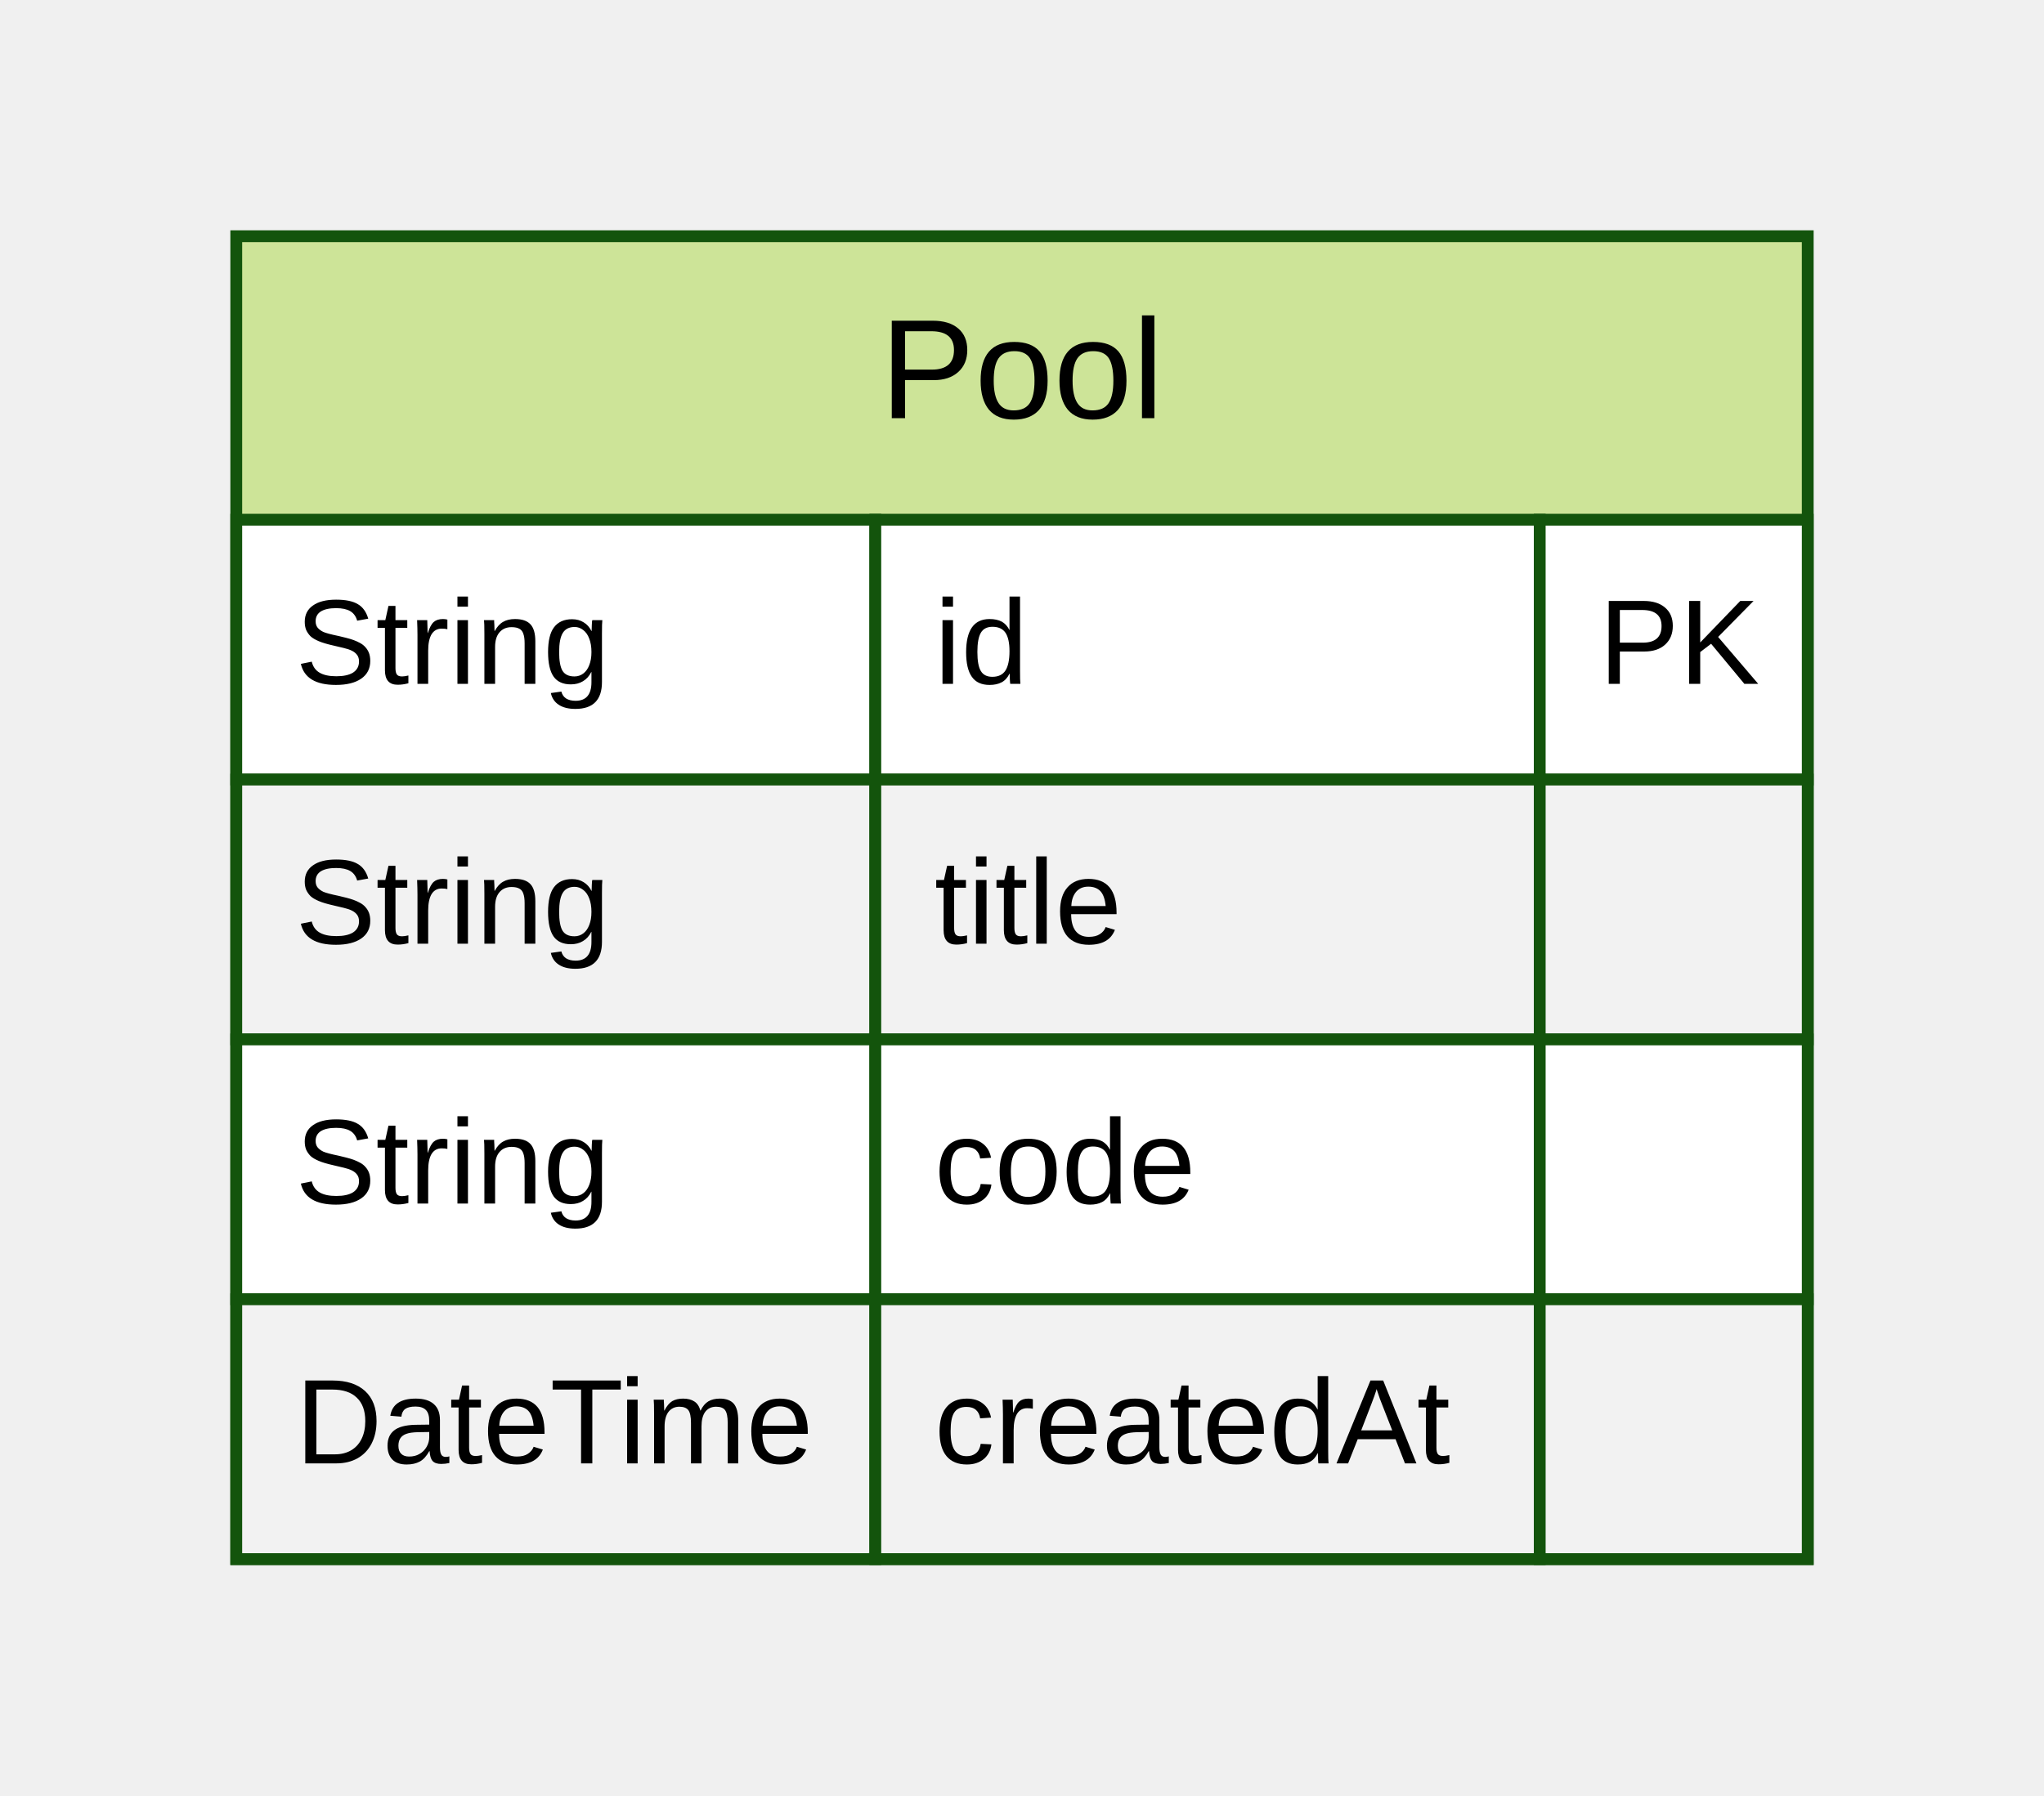
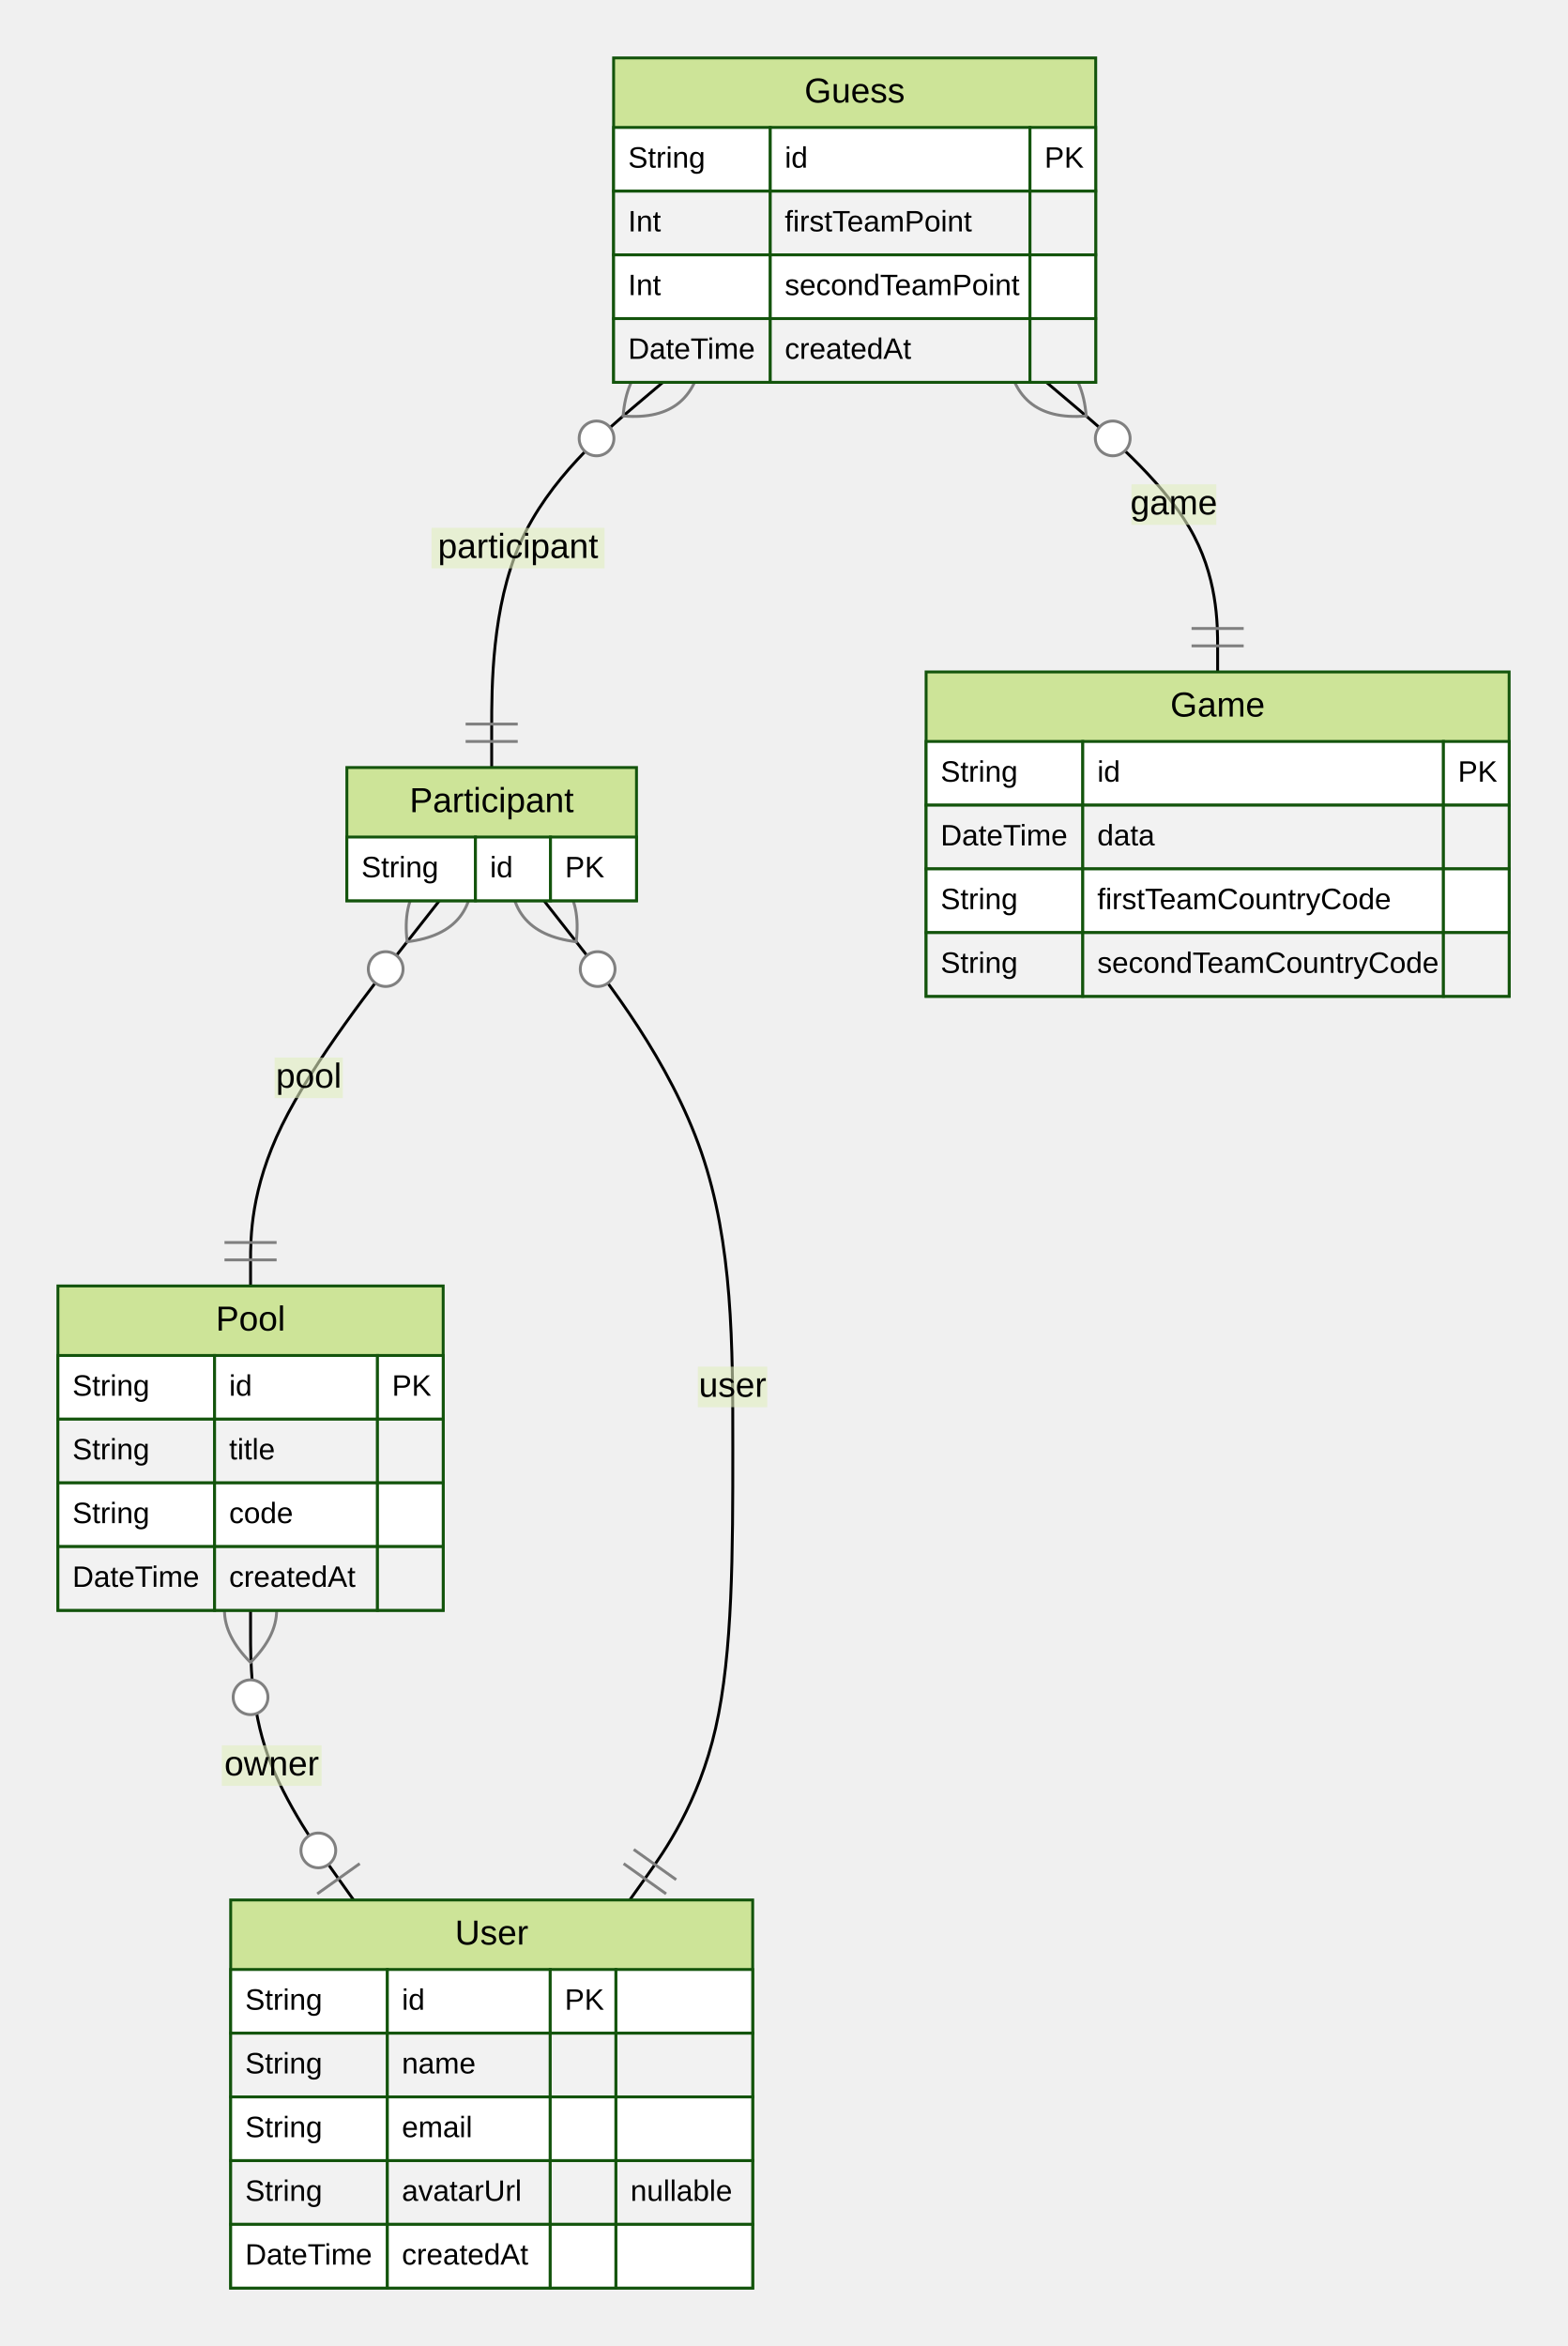
- <svg xmlns="http://www.w3.org/2000/svg" aria-labelledby="chart-title-mermaid-0 chart-desc-mermaid-0" role="img" viewBox="0 0 173.026 152" style="max-width: 173.026px; background-color: white;" width="100%" id="mermaid-0">
+ <svg xmlns="http://www.w3.org/2000/svg" aria-labelledby="chart-title-mermaid-0 chart-desc-mermaid-0" role="img" viewBox="0 0 541.082 810" style="max-width: 541.082px; background-color: white;" width="100%" id="mermaid-0">
  <style>#mermaid-0 {font-family:"trebuchet ms",verdana,arial,sans-serif;font-size:16px;fill:#000000;}#mermaid-0 .error-icon{fill:#552222;}#mermaid-0 .error-text{fill:#552222;stroke:#552222;}#mermaid-0 .edge-thickness-normal{stroke-width:2px;}#mermaid-0 .edge-thickness-thick{stroke-width:3.5px;}#mermaid-0 .edge-pattern-solid{stroke-dasharray:0;}#mermaid-0 .edge-pattern-dashed{stroke-dasharray:3;}#mermaid-0 .edge-pattern-dotted{stroke-dasharray:2;}#mermaid-0 .marker{fill:#000000;stroke:#000000;}#mermaid-0 .marker.cross{stroke:#000000;}#mermaid-0 svg{font-family:"trebuchet ms",verdana,arial,sans-serif;font-size:16px;}#mermaid-0 .entityBox{fill:#cde498;stroke:#13540c;}#mermaid-0 .attributeBoxOdd{fill:#ffffff;stroke:#13540c;}#mermaid-0 .attributeBoxEven{fill:#f2f2f2;stroke:#13540c;}#mermaid-0 .relationshipLabelBox{fill:hsl(78.158, 58.462%, 84.51%);opacity:0.7;background-color:hsl(78.158, 58.462%, 84.51%);}#mermaid-0 .relationshipLabelBox rect{opacity:0.5;}#mermaid-0 .relationshipLine{stroke:#000000;}#mermaid-0 :root{--mermaid-font-family:"trebuchet ms",verdana,arial,sans-serif;}</style>
  <g />
  <defs>
    <marker orient="auto" markerHeight="18" markerWidth="18" refY="9" refX="0" id="ONLY_ONE_START">
      <path d="M9,0 L9,18 M15,0 L15,18" fill="none" stroke="gray" />
    </marker>
  </defs>
  <defs>
    <marker orient="auto" markerHeight="18" markerWidth="18" refY="9" refX="18" id="ONLY_ONE_END">
      <path d="M3,0 L3,18 M9,0 L9,18" fill="none" stroke="gray" />
    </marker>
  </defs>
  <defs>
    <marker orient="auto" markerHeight="18" markerWidth="30" refY="9" refX="0" id="ZERO_OR_ONE_START">
      <circle r="6" cy="9" cx="21" fill="white" stroke="gray" />
      <path d="M9,0 L9,18" fill="none" stroke="gray" />
    </marker>
  </defs>
  <defs>
    <marker orient="auto" markerHeight="18" markerWidth="30" refY="9" refX="30" id="ZERO_OR_ONE_END">
      <circle r="6" cy="9" cx="9" fill="white" stroke="gray" />
      <path d="M21,0 L21,18" fill="none" stroke="gray" />
    </marker>
  </defs>
  <defs>
    <marker orient="auto" markerHeight="36" markerWidth="45" refY="18" refX="18" id="ONE_OR_MORE_START">
      <path d="M0,18 Q 18,0 36,18 Q 18,36 0,18 M42,9 L42,27" fill="none" stroke="gray" />
    </marker>
  </defs>
  <defs>
    <marker orient="auto" markerHeight="36" markerWidth="45" refY="18" refX="27" id="ONE_OR_MORE_END">
      <path d="M3,9 L3,27 M9,18 Q27,0 45,18 Q27,36 9,18" fill="none" stroke="gray" />
    </marker>
  </defs>
  <defs>
    <marker orient="auto" markerHeight="36" markerWidth="57" refY="18" refX="18" id="ZERO_OR_MORE_START">
      <circle r="6" cy="18" cx="48" fill="white" stroke="gray" />
      <path d="M0,18 Q18,0 36,18 Q18,36 0,18" fill="none" stroke="gray" />
    </marker>
  </defs>
  <defs>
    <marker orient="auto" markerHeight="36" markerWidth="57" refY="18" refX="39" id="ZERO_OR_MORE_END">
      <circle r="6" cy="18" cx="9" fill="white" stroke="gray" />
      <path d="M21,18 Q39,0 57,18 Q39,36 21,18" fill="none" stroke="gray" />
    </marker>
  </defs>
-   <g transform="translate(20,20 )" id="Pool">
+   <path marker-start="url(#ZERO_OR_MORE_START)" marker-end="url(#ZERO_OR_ONE_END)" fill="none" stroke="gray" d="M86.513,556L86.513,564.333C86.513,572.667,86.513,589.333,92.443,606C98.373,622.667,110.233,639.333,116.163,647.667L122.093,656" class="er relationshipLine" />
+   <path marker-start="url(#ZERO_OR_MORE_START)" marker-end="url(#ONLY_ONE_END)" fill="none" stroke="gray" d="M151.705,311L140.839,324.833C129.974,338.667,108.244,366.333,97.378,388.5C86.513,410.667,86.513,427.333,86.513,435.667L86.513,444" class="er relationshipLine" />
+   <path marker-start="url(#ZERO_OR_MORE_START)" marker-end="url(#ONLY_ONE_END)" fill="none" stroke="gray" d="M187.835,311L198.7,324.833C209.565,338.667,231.296,366.333,242.161,397.833C253.026,429.333,253.026,464.667,253.026,500C253.026,535.333,253.026,570.667,247.096,596.667C241.167,622.667,229.307,639.333,223.377,647.667L217.447,656" class="er relationshipLine" />
+   <path marker-start="url(#ZERO_OR_MORE_START)" marker-end="url(#ONLY_ONE_END)" fill="none" stroke="gray" d="M228.887,132L219.034,140.333C209.181,148.667,189.476,165.333,179.623,187.5C169.77,209.667,169.77,237.333,169.77,251.167L169.77,265" class="er relationshipLine" />
+   <path marker-start="url(#ZERO_OR_MORE_START)" marker-end="url(#ONLY_ONE_END)" fill="none" stroke="gray" d="M361.309,132L371.162,140.333C381.015,148.667,400.72,165.333,410.573,182C420.426,198.667,420.426,215.333,420.426,223.667L420.426,232" class="er relationshipLine" />
+   <g transform="translate(20,444 )" id="Pool">
    <rect height="112" width="133.026" y="0" x="0" stroke="gray" fill-opacity="100%" fill="honeydew" class="er entityBox" />
    <text transform="translate(66.51321,12)" style="font-family: &quot;trebuchet ms&quot;, verdana, arial, sans-serif;; font-size: 12px" text-anchor="middle" dominant-baseline="middle" y="0" x="0" id="entity-Pool" class="er entityLabel">Pool</text>
    <rect height="22" width="54.096" y="24" x="0" stroke="gray" fill-opacity="100%" fill="honeydew" class="er attributeBoxOdd" />
    <text transform="translate(5,35)" style="font-family: &quot;trebuchet ms&quot;, verdana, arial, sans-serif;; font-size: 10.2px" text-anchor="left" dominant-baseline="middle" y="0" x="0" id="entity-Pool-attr-1-type" class="er entityLabel">String</text>
    <rect height="22" width="56.243" y="24" x="54.096" stroke="gray" fill-opacity="100%" fill="honeydew" class="er attributeBoxOdd" />
    <text transform="translate(59.09555,35)" style="font-family: &quot;trebuchet ms&quot;, verdana, arial, sans-serif;; font-size: 10.2px" text-anchor="left" dominant-baseline="middle" y="0" x="0" id="entity-Pool-attr-1-name" class="er entityLabel">id</text>
    <rect height="22" width="22.688" y="24" x="110.339" stroke="gray" fill-opacity="100%" fill="honeydew" class="er attributeBoxOdd" />
    <text transform="translate(115.3387,35)" style="font-family: &quot;trebuchet ms&quot;, verdana, arial, sans-serif;; font-size: 10.2px" text-anchor="left" dominant-baseline="middle" y="0" x="0" id="entity-Pool-attr-1-key" class="er entityLabel">PK</text>
    <rect height="22" width="54.096" y="46" x="0" stroke="gray" fill-opacity="100%" fill="honeydew" class="er attributeBoxEven" />
    <text transform="translate(5,57)" style="font-family: &quot;trebuchet ms&quot;, verdana, arial, sans-serif;; font-size: 10.2px" text-anchor="left" dominant-baseline="middle" y="0" x="0" id="entity-Pool-attr-2-type" class="er entityLabel">String</text>
    <rect height="22" width="56.243" y="46" x="54.096" stroke="gray" fill-opacity="100%" fill="honeydew" class="er attributeBoxEven" />
    <text transform="translate(59.09555,57)" style="font-family: &quot;trebuchet ms&quot;, verdana, arial, sans-serif;; font-size: 10.2px" text-anchor="left" dominant-baseline="middle" y="0" x="0" id="entity-Pool-attr-2-name" class="er entityLabel">title</text>
    <rect height="22" width="22.688" y="46" x="110.339" stroke="gray" fill-opacity="100%" fill="honeydew" class="er attributeBoxEven" />
    <text transform="translate(115.3387,57)" style="font-family: &quot;trebuchet ms&quot;, verdana, arial, sans-serif;; font-size: 10.2px" text-anchor="left" dominant-baseline="middle" y="0" x="0" id="entity-Pool-attr-2-key" class="er entityLabel" />
    <rect height="22" width="54.096" y="68" x="0" stroke="gray" fill-opacity="100%" fill="honeydew" class="er attributeBoxOdd" />
    <text transform="translate(5,79)" style="font-family: &quot;trebuchet ms&quot;, verdana, arial, sans-serif;; font-size: 10.2px" text-anchor="left" dominant-baseline="middle" y="0" x="0" id="entity-Pool-attr-3-type" class="er entityLabel">String</text>
    <rect height="22" width="56.243" y="68" x="54.096" stroke="gray" fill-opacity="100%" fill="honeydew" class="er attributeBoxOdd" />
    <text transform="translate(59.09555,79)" style="font-family: &quot;trebuchet ms&quot;, verdana, arial, sans-serif;; font-size: 10.2px" text-anchor="left" dominant-baseline="middle" y="0" x="0" id="entity-Pool-attr-3-name" class="er entityLabel">code</text>
    <rect height="22" width="22.688" y="68" x="110.339" stroke="gray" fill-opacity="100%" fill="honeydew" class="er attributeBoxOdd" />
    <text transform="translate(115.3387,79)" style="font-family: &quot;trebuchet ms&quot;, verdana, arial, sans-serif;; font-size: 10.2px" text-anchor="left" dominant-baseline="middle" y="0" x="0" id="entity-Pool-attr-3-key" class="er entityLabel" />
    <rect height="22" width="54.096" y="90" x="0" stroke="gray" fill-opacity="100%" fill="honeydew" class="er attributeBoxEven" />
    <text transform="translate(5,101)" style="font-family: &quot;trebuchet ms&quot;, verdana, arial, sans-serif;; font-size: 10.2px" text-anchor="left" dominant-baseline="middle" y="0" x="0" id="entity-Pool-attr-4-type" class="er entityLabel">DateTime</text>
    <rect height="22" width="56.243" y="90" x="54.096" stroke="gray" fill-opacity="100%" fill="honeydew" class="er attributeBoxEven" />
    <text transform="translate(59.09555,101)" style="font-family: &quot;trebuchet ms&quot;, verdana, arial, sans-serif;; font-size: 10.2px" text-anchor="left" dominant-baseline="middle" y="0" x="0" id="entity-Pool-attr-4-name" class="er entityLabel">createdAt</text>
    <rect height="22" width="22.688" y="90" x="110.339" stroke="gray" fill-opacity="100%" fill="honeydew" class="er attributeBoxEven" />
    <text transform="translate(115.3387,101)" style="font-family: &quot;trebuchet ms&quot;, verdana, arial, sans-serif;; font-size: 10.2px" text-anchor="left" dominant-baseline="middle" y="0" x="0" id="entity-Pool-attr-4-key" class="er entityLabel" />
  </g>
+   <g transform="translate(119.7698,265 )" id="Participant">
+     <rect height="46" width="100" y="0" x="0" stroke="gray" fill-opacity="100%" fill="honeydew" class="er entityBox" />
+     <text transform="translate(50,12)" style="font-family: &quot;trebuchet ms&quot;, verdana, arial, sans-serif;; font-size: 12px" text-anchor="middle" dominant-baseline="middle" y="0" x="0" id="entity-Participant" class="er entityLabel">Participant</text>
+     <rect height="22" width="44.399" y="24" x="0" stroke="gray" fill-opacity="100%" fill="honeydew" class="er attributeBoxOdd" />
+     <text transform="translate(5,35)" style="font-family: &quot;trebuchet ms&quot;, verdana, arial, sans-serif;; font-size: 10.2px" text-anchor="left" dominant-baseline="middle" y="0" x="0" id="entity-Participant-attr-1-type" class="er entityLabel">String</text>
+     <rect height="22" width="25.911" y="24" x="44.399" stroke="gray" fill-opacity="100%" fill="honeydew" class="er attributeBoxOdd" />
+     <text transform="translate(49.39862,35)" style="font-family: &quot;trebuchet ms&quot;, verdana, arial, sans-serif;; font-size: 10.2px" text-anchor="left" dominant-baseline="middle" y="0" x="0" id="entity-Participant-attr-1-name" class="er entityLabel">id</text>
+     <rect height="22" width="29.69" y="24" x="70.31" stroke="gray" fill-opacity="100%" fill="honeydew" class="er attributeBoxOdd" />
+     <text transform="translate(75.30976,35)" style="font-family: &quot;trebuchet ms&quot;, verdana, arial, sans-serif;; font-size: 10.2px" text-anchor="left" dominant-baseline="middle" y="0" x="0" id="entity-Participant-attr-1-key" class="er entityLabel">PK</text>
+   </g>
+   <g transform="translate(79.65034,656 )" id="User">
+     <rect height="134" width="180.239" y="0" x="0" stroke="gray" fill-opacity="100%" fill="honeydew" class="er entityBox" />
+     <text transform="translate(90.11948,12)" style="font-family: &quot;trebuchet ms&quot;, verdana, arial, sans-serif;; font-size: 12px" text-anchor="middle" dominant-baseline="middle" y="0" x="0" id="entity-User" class="er entityLabel">User</text>
+     <rect height="22" width="54.096" y="24" x="0" stroke="gray" fill-opacity="100%" fill="honeydew" class="er attributeBoxOdd" />
+     <text transform="translate(5,35)" style="font-family: &quot;trebuchet ms&quot;, verdana, arial, sans-serif;; font-size: 10.2px" text-anchor="left" dominant-baseline="middle" y="0" x="0" id="entity-User-attr-1-type" class="er entityLabel">String</text>
+     <rect height="22" width="56.243" y="24" x="54.096" stroke="gray" fill-opacity="100%" fill="honeydew" class="er attributeBoxOdd" />
+     <text transform="translate(59.09555,35)" style="font-family: &quot;trebuchet ms&quot;, verdana, arial, sans-serif;; font-size: 10.2px" text-anchor="left" dominant-baseline="middle" y="0" x="0" id="entity-User-attr-1-name" class="er entityLabel">id</text>
+     <rect height="22" width="22.688" y="24" x="110.339" stroke="gray" fill-opacity="100%" fill="honeydew" class="er attributeBoxOdd" />
+     <text transform="translate(115.3387,35)" style="font-family: &quot;trebuchet ms&quot;, verdana, arial, sans-serif;; font-size: 10.2px" text-anchor="left" dominant-baseline="middle" y="0" x="0" id="entity-User-attr-1-key" class="er entityLabel">PK</text>
+     <rect height="22" width="47.213" y="24" x="133.026" stroke="gray" fill-opacity="100%" fill="honeydew" class="er attributeBoxOdd" />
+     <text transform="translate(138.0264,35)" style="font-family: &quot;trebuchet ms&quot;, verdana, arial, sans-serif;; font-size: 10.2px" text-anchor="left" dominant-baseline="middle" y="0" x="0" id="entity-User-attr-1-comment" class="er entityLabel" />
+     <rect height="22" width="54.096" y="46" x="0" stroke="gray" fill-opacity="100%" fill="honeydew" class="er attributeBoxEven" />
+     <text transform="translate(5,57)" style="font-family: &quot;trebuchet ms&quot;, verdana, arial, sans-serif;; font-size: 10.2px" text-anchor="left" dominant-baseline="middle" y="0" x="0" id="entity-User-attr-2-type" class="er entityLabel">String</text>
+     <rect height="22" width="56.243" y="46" x="54.096" stroke="gray" fill-opacity="100%" fill="honeydew" class="er attributeBoxEven" />
+     <text transform="translate(59.09555,57)" style="font-family: &quot;trebuchet ms&quot;, verdana, arial, sans-serif;; font-size: 10.2px" text-anchor="left" dominant-baseline="middle" y="0" x="0" id="entity-User-attr-2-name" class="er entityLabel">name</text>
+     <rect height="22" width="22.688" y="46" x="110.339" stroke="gray" fill-opacity="100%" fill="honeydew" class="er attributeBoxEven" />
+     <text transform="translate(115.3387,57)" style="font-family: &quot;trebuchet ms&quot;, verdana, arial, sans-serif;; font-size: 10.2px" text-anchor="left" dominant-baseline="middle" y="0" x="0" id="entity-User-attr-2-key" class="er entityLabel" />
+     <rect height="22" width="47.213" y="46" x="133.026" stroke="gray" fill-opacity="100%" fill="honeydew" class="er attributeBoxEven" />
+     <text transform="translate(138.0264,57)" style="font-family: &quot;trebuchet ms&quot;, verdana, arial, sans-serif;; font-size: 10.2px" text-anchor="left" dominant-baseline="middle" y="0" x="0" id="entity-User-attr-2-comment" class="er entityLabel" />
+     <rect height="22" width="54.096" y="68" x="0" stroke="gray" fill-opacity="100%" fill="honeydew" class="er attributeBoxOdd" />
+     <text transform="translate(5,79)" style="font-family: &quot;trebuchet ms&quot;, verdana, arial, sans-serif;; font-size: 10.2px" text-anchor="left" dominant-baseline="middle" y="0" x="0" id="entity-User-attr-3-type" class="er entityLabel">String</text>
+     <rect height="22" width="56.243" y="68" x="54.096" stroke="gray" fill-opacity="100%" fill="honeydew" class="er attributeBoxOdd" />
+     <text transform="translate(59.09555,79)" style="font-family: &quot;trebuchet ms&quot;, verdana, arial, sans-serif;; font-size: 10.2px" text-anchor="left" dominant-baseline="middle" y="0" x="0" id="entity-User-attr-3-name" class="er entityLabel">email</text>
+     <rect height="22" width="22.688" y="68" x="110.339" stroke="gray" fill-opacity="100%" fill="honeydew" class="er attributeBoxOdd" />
+     <text transform="translate(115.3387,79)" style="font-family: &quot;trebuchet ms&quot;, verdana, arial, sans-serif;; font-size: 10.2px" text-anchor="left" dominant-baseline="middle" y="0" x="0" id="entity-User-attr-3-key" class="er entityLabel" />
+     <rect height="22" width="47.213" y="68" x="133.026" stroke="gray" fill-opacity="100%" fill="honeydew" class="er attributeBoxOdd" />
+     <text transform="translate(138.0264,79)" style="font-family: &quot;trebuchet ms&quot;, verdana, arial, sans-serif;; font-size: 10.2px" text-anchor="left" dominant-baseline="middle" y="0" x="0" id="entity-User-attr-3-comment" class="er entityLabel" />
+     <rect height="22" width="54.096" y="90" x="0" stroke="gray" fill-opacity="100%" fill="honeydew" class="er attributeBoxEven" />
+     <text transform="translate(5,101)" style="font-family: &quot;trebuchet ms&quot;, verdana, arial, sans-serif;; font-size: 10.2px" text-anchor="left" dominant-baseline="middle" y="0" x="0" id="entity-User-attr-4-type" class="er entityLabel">String</text>
+     <rect height="22" width="56.243" y="90" x="54.096" stroke="gray" fill-opacity="100%" fill="honeydew" class="er attributeBoxEven" />
+     <text transform="translate(59.09555,101)" style="font-family: &quot;trebuchet ms&quot;, verdana, arial, sans-serif;; font-size: 10.2px" text-anchor="left" dominant-baseline="middle" y="0" x="0" id="entity-User-attr-4-name" class="er entityLabel">avatarUrl</text>
+     <rect height="22" width="22.688" y="90" x="110.339" stroke="gray" fill-opacity="100%" fill="honeydew" class="er attributeBoxEven" />
+     <text transform="translate(115.3387,101)" style="font-family: &quot;trebuchet ms&quot;, verdana, arial, sans-serif;; font-size: 10.2px" text-anchor="left" dominant-baseline="middle" y="0" x="0" id="entity-User-attr-4-key" class="er entityLabel" />
+     <rect height="22" width="47.213" y="90" x="133.026" stroke="gray" fill-opacity="100%" fill="honeydew" class="er attributeBoxEven" />
+     <text transform="translate(138.0264,101)" style="font-family: &quot;trebuchet ms&quot;, verdana, arial, sans-serif;; font-size: 10.2px" text-anchor="left" dominant-baseline="middle" y="0" x="0" id="entity-User-attr-4-comment" class="er entityLabel">nullable</text>
+     <rect height="22" width="54.096" y="112" x="0" stroke="gray" fill-opacity="100%" fill="honeydew" class="er attributeBoxOdd" />
+     <text transform="translate(5,123)" style="font-family: &quot;trebuchet ms&quot;, verdana, arial, sans-serif;; font-size: 10.2px" text-anchor="left" dominant-baseline="middle" y="0" x="0" id="entity-User-attr-5-type" class="er entityLabel">DateTime</text>
+     <rect height="22" width="56.243" y="112" x="54.096" stroke="gray" fill-opacity="100%" fill="honeydew" class="er attributeBoxOdd" />
+     <text transform="translate(59.09555,123)" style="font-family: &quot;trebuchet ms&quot;, verdana, arial, sans-serif;; font-size: 10.2px" text-anchor="left" dominant-baseline="middle" y="0" x="0" id="entity-User-attr-5-name" class="er entityLabel">createdAt</text>
+     <rect height="22" width="22.688" y="112" x="110.339" stroke="gray" fill-opacity="100%" fill="honeydew" class="er attributeBoxOdd" />
+     <text transform="translate(115.3387,123)" style="font-family: &quot;trebuchet ms&quot;, verdana, arial, sans-serif;; font-size: 10.2px" text-anchor="left" dominant-baseline="middle" y="0" x="0" id="entity-User-attr-5-key" class="er entityLabel" />
+     <rect height="22" width="47.213" y="112" x="133.026" stroke="gray" fill-opacity="100%" fill="honeydew" class="er attributeBoxOdd" />
+     <text transform="translate(138.0264,123)" style="font-family: &quot;trebuchet ms&quot;, verdana, arial, sans-serif;; font-size: 10.2px" text-anchor="left" dominant-baseline="middle" y="0" x="0" id="entity-User-attr-5-comment" class="er entityLabel" />
+   </g>
+   <g transform="translate(319.7698,232 )" id="Game">
+     <rect height="112" width="201.312" y="0" x="0" stroke="gray" fill-opacity="100%" fill="honeydew" class="er entityBox" />
+     <text transform="translate(100.6562,12)" style="font-family: &quot;trebuchet ms&quot;, verdana, arial, sans-serif;; font-size: 12px" text-anchor="middle" dominant-baseline="middle" y="0" x="0" id="entity-Game" class="er entityLabel">Game</text>
+     <rect height="22" width="54.096" y="24" x="0" stroke="gray" fill-opacity="100%" fill="honeydew" class="er attributeBoxOdd" />
+     <text transform="translate(5,35)" style="font-family: &quot;trebuchet ms&quot;, verdana, arial, sans-serif;; font-size: 10.2px" text-anchor="left" dominant-baseline="middle" y="0" x="0" id="entity-Game-attr-1-type" class="er entityLabel">String</text>
+     <rect height="22" width="124.529" y="24" x="54.096" stroke="gray" fill-opacity="100%" fill="honeydew" class="er attributeBoxOdd" />
+     <text transform="translate(59.09555,35)" style="font-family: &quot;trebuchet ms&quot;, verdana, arial, sans-serif;; font-size: 10.2px" text-anchor="left" dominant-baseline="middle" y="0" x="0" id="entity-Game-attr-1-name" class="er entityLabel">id</text>
+     <rect height="22" width="22.688" y="24" x="178.625" stroke="gray" fill-opacity="100%" fill="honeydew" class="er attributeBoxOdd" />
+     <text transform="translate(183.6248,35)" style="font-family: &quot;trebuchet ms&quot;, verdana, arial, sans-serif;; font-size: 10.2px" text-anchor="left" dominant-baseline="middle" y="0" x="0" id="entity-Game-attr-1-key" class="er entityLabel">PK</text>
+     <rect height="22" width="54.096" y="46" x="0" stroke="gray" fill-opacity="100%" fill="honeydew" class="er attributeBoxEven" />
+     <text transform="translate(5,57)" style="font-family: &quot;trebuchet ms&quot;, verdana, arial, sans-serif;; font-size: 10.2px" text-anchor="left" dominant-baseline="middle" y="0" x="0" id="entity-Game-attr-2-type" class="er entityLabel">DateTime</text>
+     <rect height="22" width="124.529" y="46" x="54.096" stroke="gray" fill-opacity="100%" fill="honeydew" class="er attributeBoxEven" />
+     <text transform="translate(59.09555,57)" style="font-family: &quot;trebuchet ms&quot;, verdana, arial, sans-serif;; font-size: 10.2px" text-anchor="left" dominant-baseline="middle" y="0" x="0" id="entity-Game-attr-2-name" class="er entityLabel">data</text>
+     <rect height="22" width="22.688" y="46" x="178.625" stroke="gray" fill-opacity="100%" fill="honeydew" class="er attributeBoxEven" />
+     <text transform="translate(183.6248,57)" style="font-family: &quot;trebuchet ms&quot;, verdana, arial, sans-serif;; font-size: 10.2px" text-anchor="left" dominant-baseline="middle" y="0" x="0" id="entity-Game-attr-2-key" class="er entityLabel" />
+     <rect height="22" width="54.096" y="68" x="0" stroke="gray" fill-opacity="100%" fill="honeydew" class="er attributeBoxOdd" />
+     <text transform="translate(5,79)" style="font-family: &quot;trebuchet ms&quot;, verdana, arial, sans-serif;; font-size: 10.2px" text-anchor="left" dominant-baseline="middle" y="0" x="0" id="entity-Game-attr-3-type" class="er entityLabel">String</text>
+     <rect height="22" width="124.529" y="68" x="54.096" stroke="gray" fill-opacity="100%" fill="honeydew" class="er attributeBoxOdd" />
+     <text transform="translate(59.09555,79)" style="font-family: &quot;trebuchet ms&quot;, verdana, arial, sans-serif;; font-size: 10.2px" text-anchor="left" dominant-baseline="middle" y="0" x="0" id="entity-Game-attr-3-name" class="er entityLabel">firstTeamCountryCode</text>
+     <rect height="22" width="22.688" y="68" x="178.625" stroke="gray" fill-opacity="100%" fill="honeydew" class="er attributeBoxOdd" />
+     <text transform="translate(183.6248,79)" style="font-family: &quot;trebuchet ms&quot;, verdana, arial, sans-serif;; font-size: 10.2px" text-anchor="left" dominant-baseline="middle" y="0" x="0" id="entity-Game-attr-3-key" class="er entityLabel" />
+     <rect height="22" width="54.096" y="90" x="0" stroke="gray" fill-opacity="100%" fill="honeydew" class="er attributeBoxEven" />
+     <text transform="translate(5,101)" style="font-family: &quot;trebuchet ms&quot;, verdana, arial, sans-serif;; font-size: 10.2px" text-anchor="left" dominant-baseline="middle" y="0" x="0" id="entity-Game-attr-4-type" class="er entityLabel">String</text>
+     <rect height="22" width="124.529" y="90" x="54.096" stroke="gray" fill-opacity="100%" fill="honeydew" class="er attributeBoxEven" />
+     <text transform="translate(59.09555,101)" style="font-family: &quot;trebuchet ms&quot;, verdana, arial, sans-serif;; font-size: 10.2px" text-anchor="left" dominant-baseline="middle" y="0" x="0" id="entity-Game-attr-4-name" class="er entityLabel">secondTeamCountryCode</text>
+     <rect height="22" width="22.688" y="90" x="178.625" stroke="gray" fill-opacity="100%" fill="honeydew" class="er attributeBoxEven" />
+     <text transform="translate(183.6248,101)" style="font-family: &quot;trebuchet ms&quot;, verdana, arial, sans-serif;; font-size: 10.2px" text-anchor="left" dominant-baseline="middle" y="0" x="0" id="entity-Game-attr-4-key" class="er entityLabel" />
+   </g>
+   <g transform="translate(211.8678,20 )" id="Guess">
+     <rect height="112" width="166.46" y="0" x="0" stroke="gray" fill-opacity="100%" fill="honeydew" class="er entityBox" />
+     <text transform="translate(83.23013,12)" style="font-family: &quot;trebuchet ms&quot;, verdana, arial, sans-serif;; font-size: 12px" text-anchor="middle" dominant-baseline="middle" y="0" x="0" id="entity-Guess" class="er entityLabel">Guess</text>
+     <rect height="22" width="54.096" y="24" x="0" stroke="gray" fill-opacity="100%" fill="honeydew" class="er attributeBoxOdd" />
+     <text transform="translate(5,35)" style="font-family: &quot;trebuchet ms&quot;, verdana, arial, sans-serif;; font-size: 10.2px" text-anchor="left" dominant-baseline="middle" y="0" x="0" id="entity-Guess-attr-1-type" class="er entityLabel">String</text>
+     <rect height="22" width="89.677" y="24" x="54.096" stroke="gray" fill-opacity="100%" fill="honeydew" class="er attributeBoxOdd" />
+     <text transform="translate(59.09555,35)" style="font-family: &quot;trebuchet ms&quot;, verdana, arial, sans-serif;; font-size: 10.2px" text-anchor="left" dominant-baseline="middle" y="0" x="0" id="entity-Guess-attr-1-name" class="er entityLabel">id</text>
+     <rect height="22" width="22.688" y="24" x="143.773" stroke="gray" fill-opacity="100%" fill="honeydew" class="er attributeBoxOdd" />
+     <text transform="translate(148.7726,35)" style="font-family: &quot;trebuchet ms&quot;, verdana, arial, sans-serif;; font-size: 10.2px" text-anchor="left" dominant-baseline="middle" y="0" x="0" id="entity-Guess-attr-1-key" class="er entityLabel">PK</text>
+     <rect height="22" width="54.096" y="46" x="0" stroke="gray" fill-opacity="100%" fill="honeydew" class="er attributeBoxEven" />
+     <text transform="translate(5,57)" style="font-family: &quot;trebuchet ms&quot;, verdana, arial, sans-serif;; font-size: 10.2px" text-anchor="left" dominant-baseline="middle" y="0" x="0" id="entity-Guess-attr-2-type" class="er entityLabel">Int</text>
+     <rect height="22" width="89.677" y="46" x="54.096" stroke="gray" fill-opacity="100%" fill="honeydew" class="er attributeBoxEven" />
+     <text transform="translate(59.09555,57)" style="font-family: &quot;trebuchet ms&quot;, verdana, arial, sans-serif;; font-size: 10.2px" text-anchor="left" dominant-baseline="middle" y="0" x="0" id="entity-Guess-attr-2-name" class="er entityLabel">firstTeamPoint</text>
+     <rect height="22" width="22.688" y="46" x="143.773" stroke="gray" fill-opacity="100%" fill="honeydew" class="er attributeBoxEven" />
+     <text transform="translate(148.7726,57)" style="font-family: &quot;trebuchet ms&quot;, verdana, arial, sans-serif;; font-size: 10.2px" text-anchor="left" dominant-baseline="middle" y="0" x="0" id="entity-Guess-attr-2-key" class="er entityLabel" />
+     <rect height="22" width="54.096" y="68" x="0" stroke="gray" fill-opacity="100%" fill="honeydew" class="er attributeBoxOdd" />
+     <text transform="translate(5,79)" style="font-family: &quot;trebuchet ms&quot;, verdana, arial, sans-serif;; font-size: 10.2px" text-anchor="left" dominant-baseline="middle" y="0" x="0" id="entity-Guess-attr-3-type" class="er entityLabel">Int</text>
+     <rect height="22" width="89.677" y="68" x="54.096" stroke="gray" fill-opacity="100%" fill="honeydew" class="er attributeBoxOdd" />
+     <text transform="translate(59.09555,79)" style="font-family: &quot;trebuchet ms&quot;, verdana, arial, sans-serif;; font-size: 10.2px" text-anchor="left" dominant-baseline="middle" y="0" x="0" id="entity-Guess-attr-3-name" class="er entityLabel">secondTeamPoint</text>
+     <rect height="22" width="22.688" y="68" x="143.773" stroke="gray" fill-opacity="100%" fill="honeydew" class="er attributeBoxOdd" />
+     <text transform="translate(148.7726,79)" style="font-family: &quot;trebuchet ms&quot;, verdana, arial, sans-serif;; font-size: 10.2px" text-anchor="left" dominant-baseline="middle" y="0" x="0" id="entity-Guess-attr-3-key" class="er entityLabel" />
+     <rect height="22" width="54.096" y="90" x="0" stroke="gray" fill-opacity="100%" fill="honeydew" class="er attributeBoxEven" />
+     <text transform="translate(5,101)" style="font-family: &quot;trebuchet ms&quot;, verdana, arial, sans-serif;; font-size: 10.2px" text-anchor="left" dominant-baseline="middle" y="0" x="0" id="entity-Guess-attr-4-type" class="er entityLabel">DateTime</text>
+     <rect height="22" width="89.677" y="90" x="54.096" stroke="gray" fill-opacity="100%" fill="honeydew" class="er attributeBoxEven" />
+     <text transform="translate(59.09555,101)" style="font-family: &quot;trebuchet ms&quot;, verdana, arial, sans-serif;; font-size: 10.2px" text-anchor="left" dominant-baseline="middle" y="0" x="0" id="entity-Guess-attr-4-name" class="er entityLabel">createdAt</text>
+     <rect height="22" width="22.688" y="90" x="143.773" stroke="gray" fill-opacity="100%" fill="honeydew" class="er attributeBoxEven" />
+     <text transform="translate(148.7726,101)" style="font-family: &quot;trebuchet ms&quot;, verdana, arial, sans-serif;; font-size: 10.2px" text-anchor="left" dominant-baseline="middle" y="0" x="0" id="entity-Guess-attr-4-key" class="er entityLabel" />
+   </g>
+   <rect fill-opacity="85%" fill="white" height="14" width="34.471" y="602.592" x="76.574" class="er relationshipLabelBox" />
+   <text style="font-family: &quot;trebuchet ms&quot;, verdana, arial, sans-serif;; font-size: 12px" dominant-baseline="middle" text-anchor="middle" y="609.592" x="93.81" id="rel1" class="er relationshipLabel">owner</text>
+   <rect fill-opacity="85%" fill="white" height="14" width="23.564" y="365.133" x="94.824" class="er relationshipLabelBox" />
+   <text style="font-family: &quot;trebuchet ms&quot;, verdana, arial, sans-serif;; font-size: 12px" dominant-baseline="middle" text-anchor="middle" y="372.133" x="106.606" id="rel2" class="er relationshipLabel">pool</text>
+   <rect fill-opacity="85%" fill="white" height="14" width="23.959" y="471.862" x="240.96" class="er relationshipLabelBox" />
+   <text style="font-family: &quot;trebuchet ms&quot;, verdana, arial, sans-serif;; font-size: 12px" dominant-baseline="middle" text-anchor="middle" y="478.862" x="252.94" id="rel3" class="er relationshipLabel">user</text>
+   <rect fill-opacity="85%" fill="white" height="14" width="59.744" y="182.256" x="148.995" class="er relationshipLabelBox" />
+   <text style="font-family: &quot;trebuchet ms&quot;, verdana, arial, sans-serif;; font-size: 12px" dominant-baseline="middle" text-anchor="middle" y="189.256" x="178.867" id="rel4" class="er relationshipLabel">participant</text>
+   <rect fill-opacity="85%" fill="white" height="14" width="29.289" y="167.222" x="390.665" class="er relationshipLabelBox" />
+   <text style="font-family: &quot;trebuchet ms&quot;, verdana, arial, sans-serif;; font-size: 12px" dominant-baseline="middle" text-anchor="middle" y="174.222" x="405.31" id="rel5" class="er relationshipLabel">game</text>
</svg>
